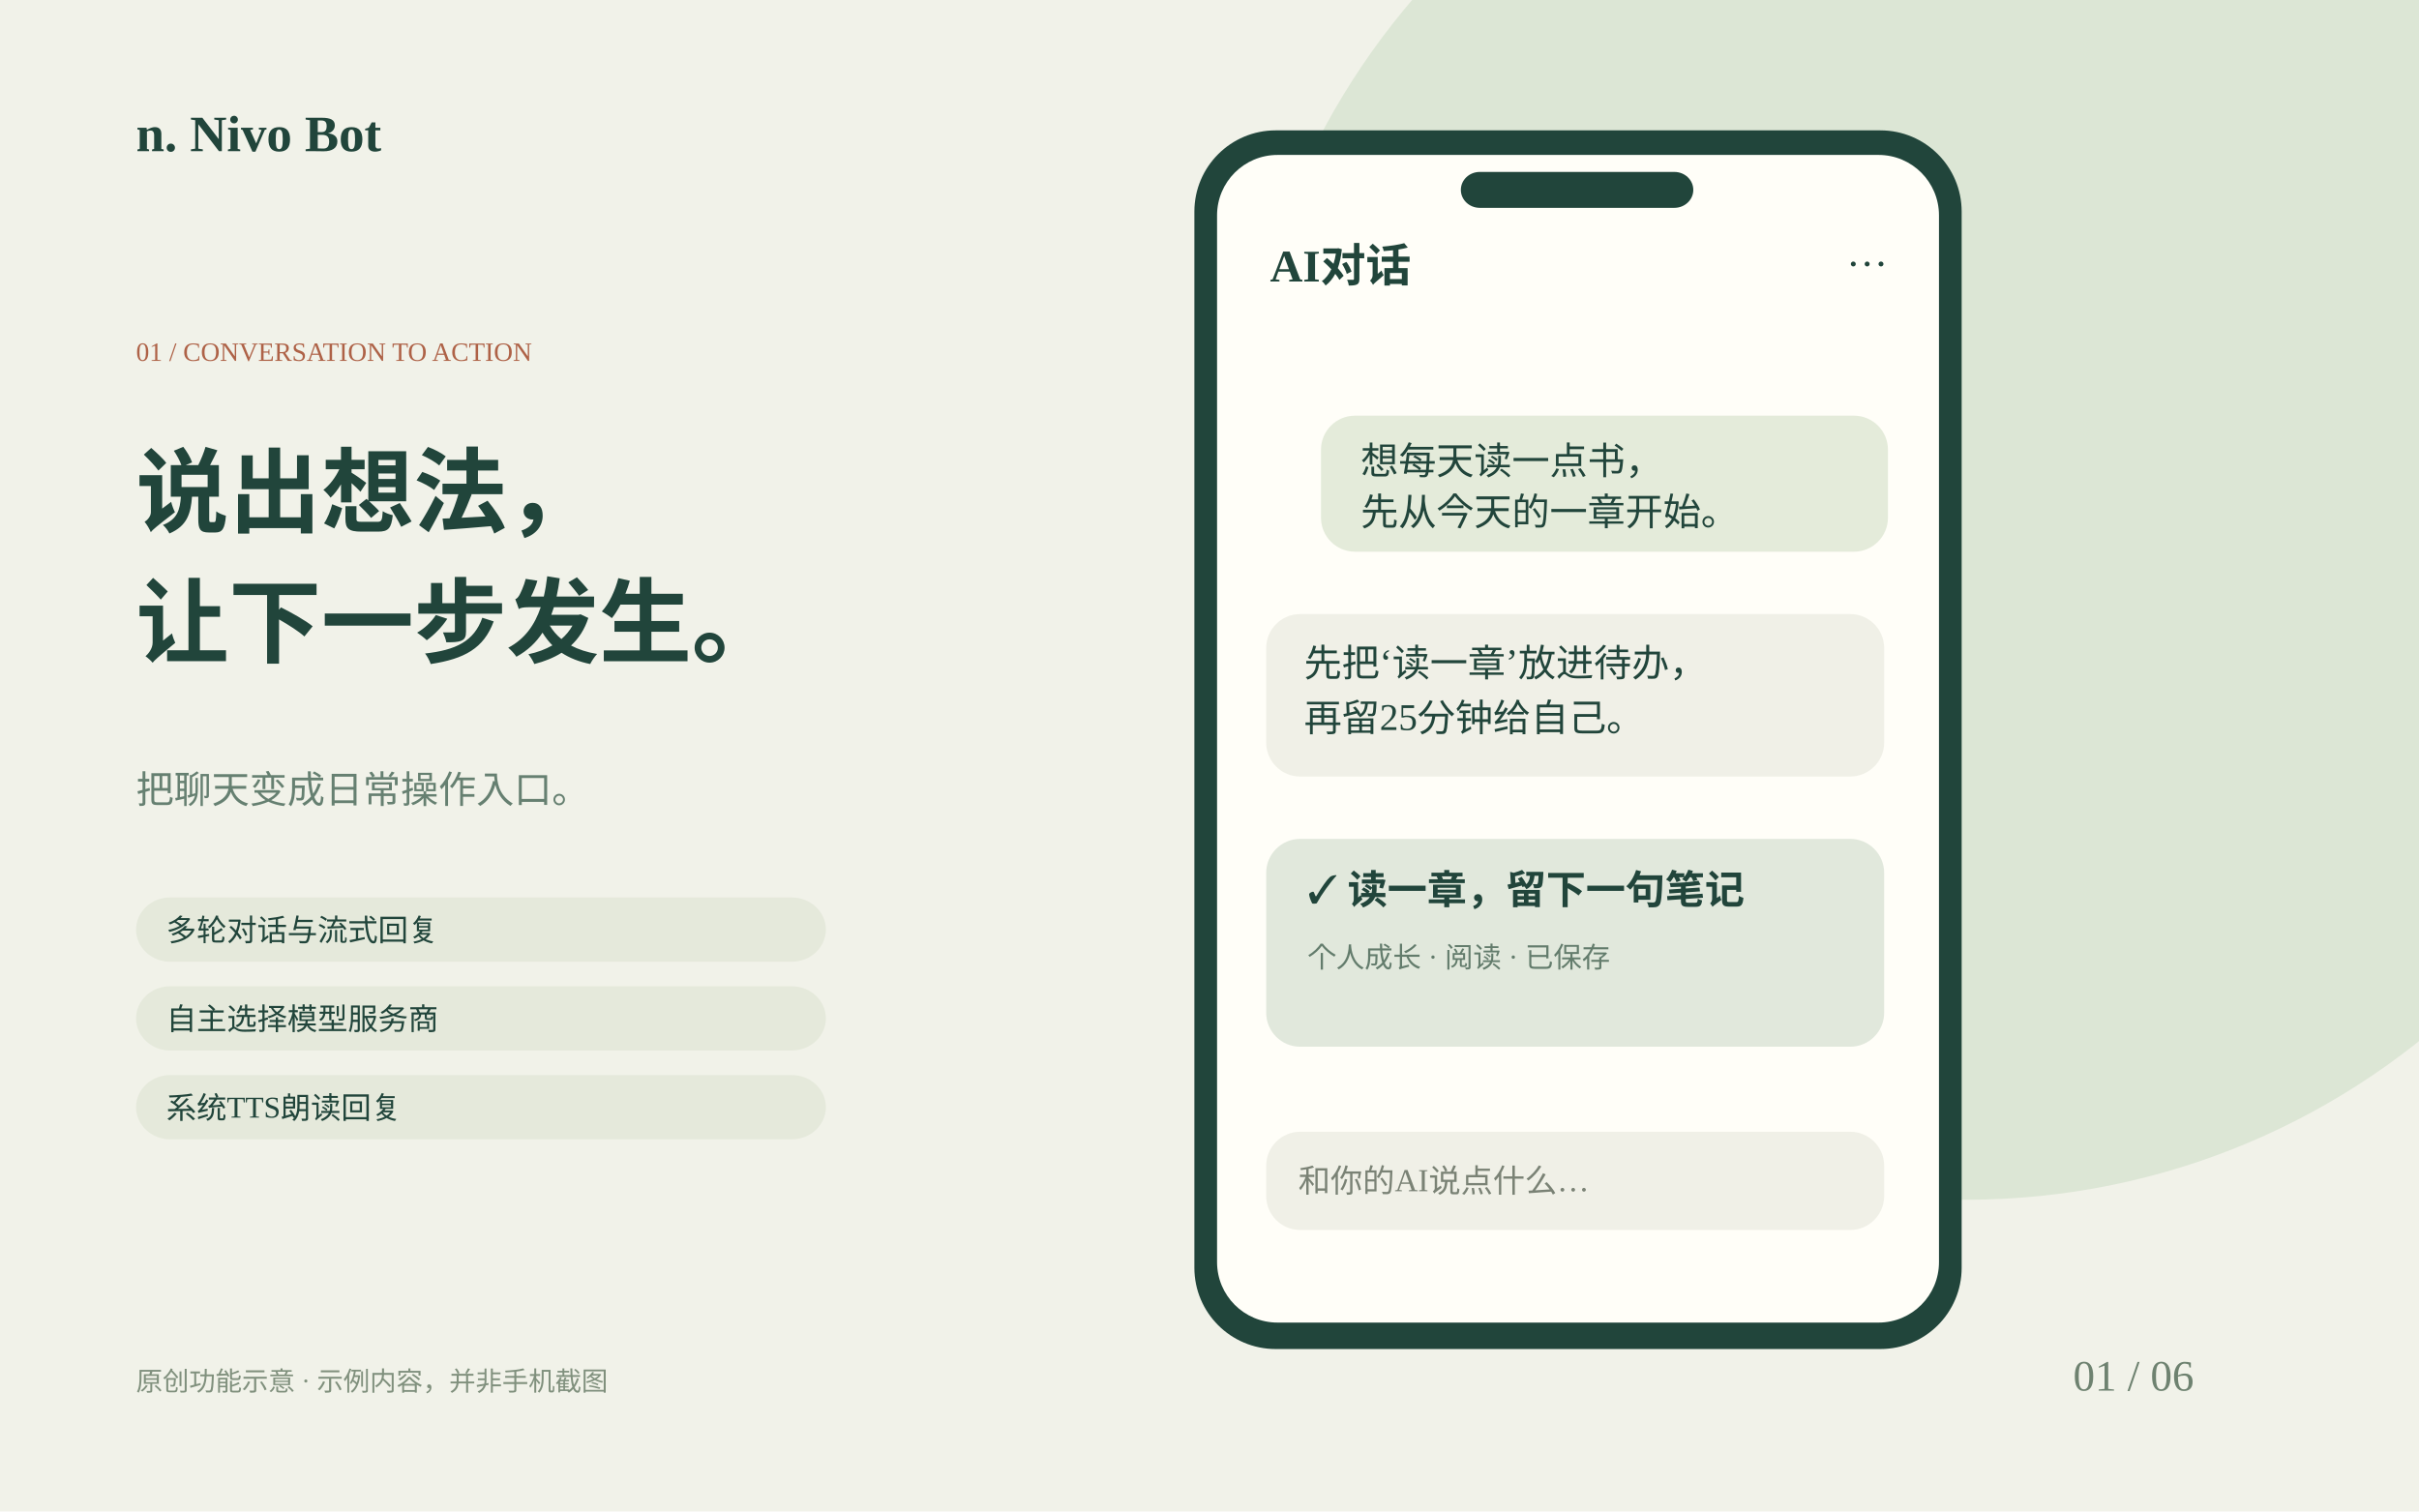
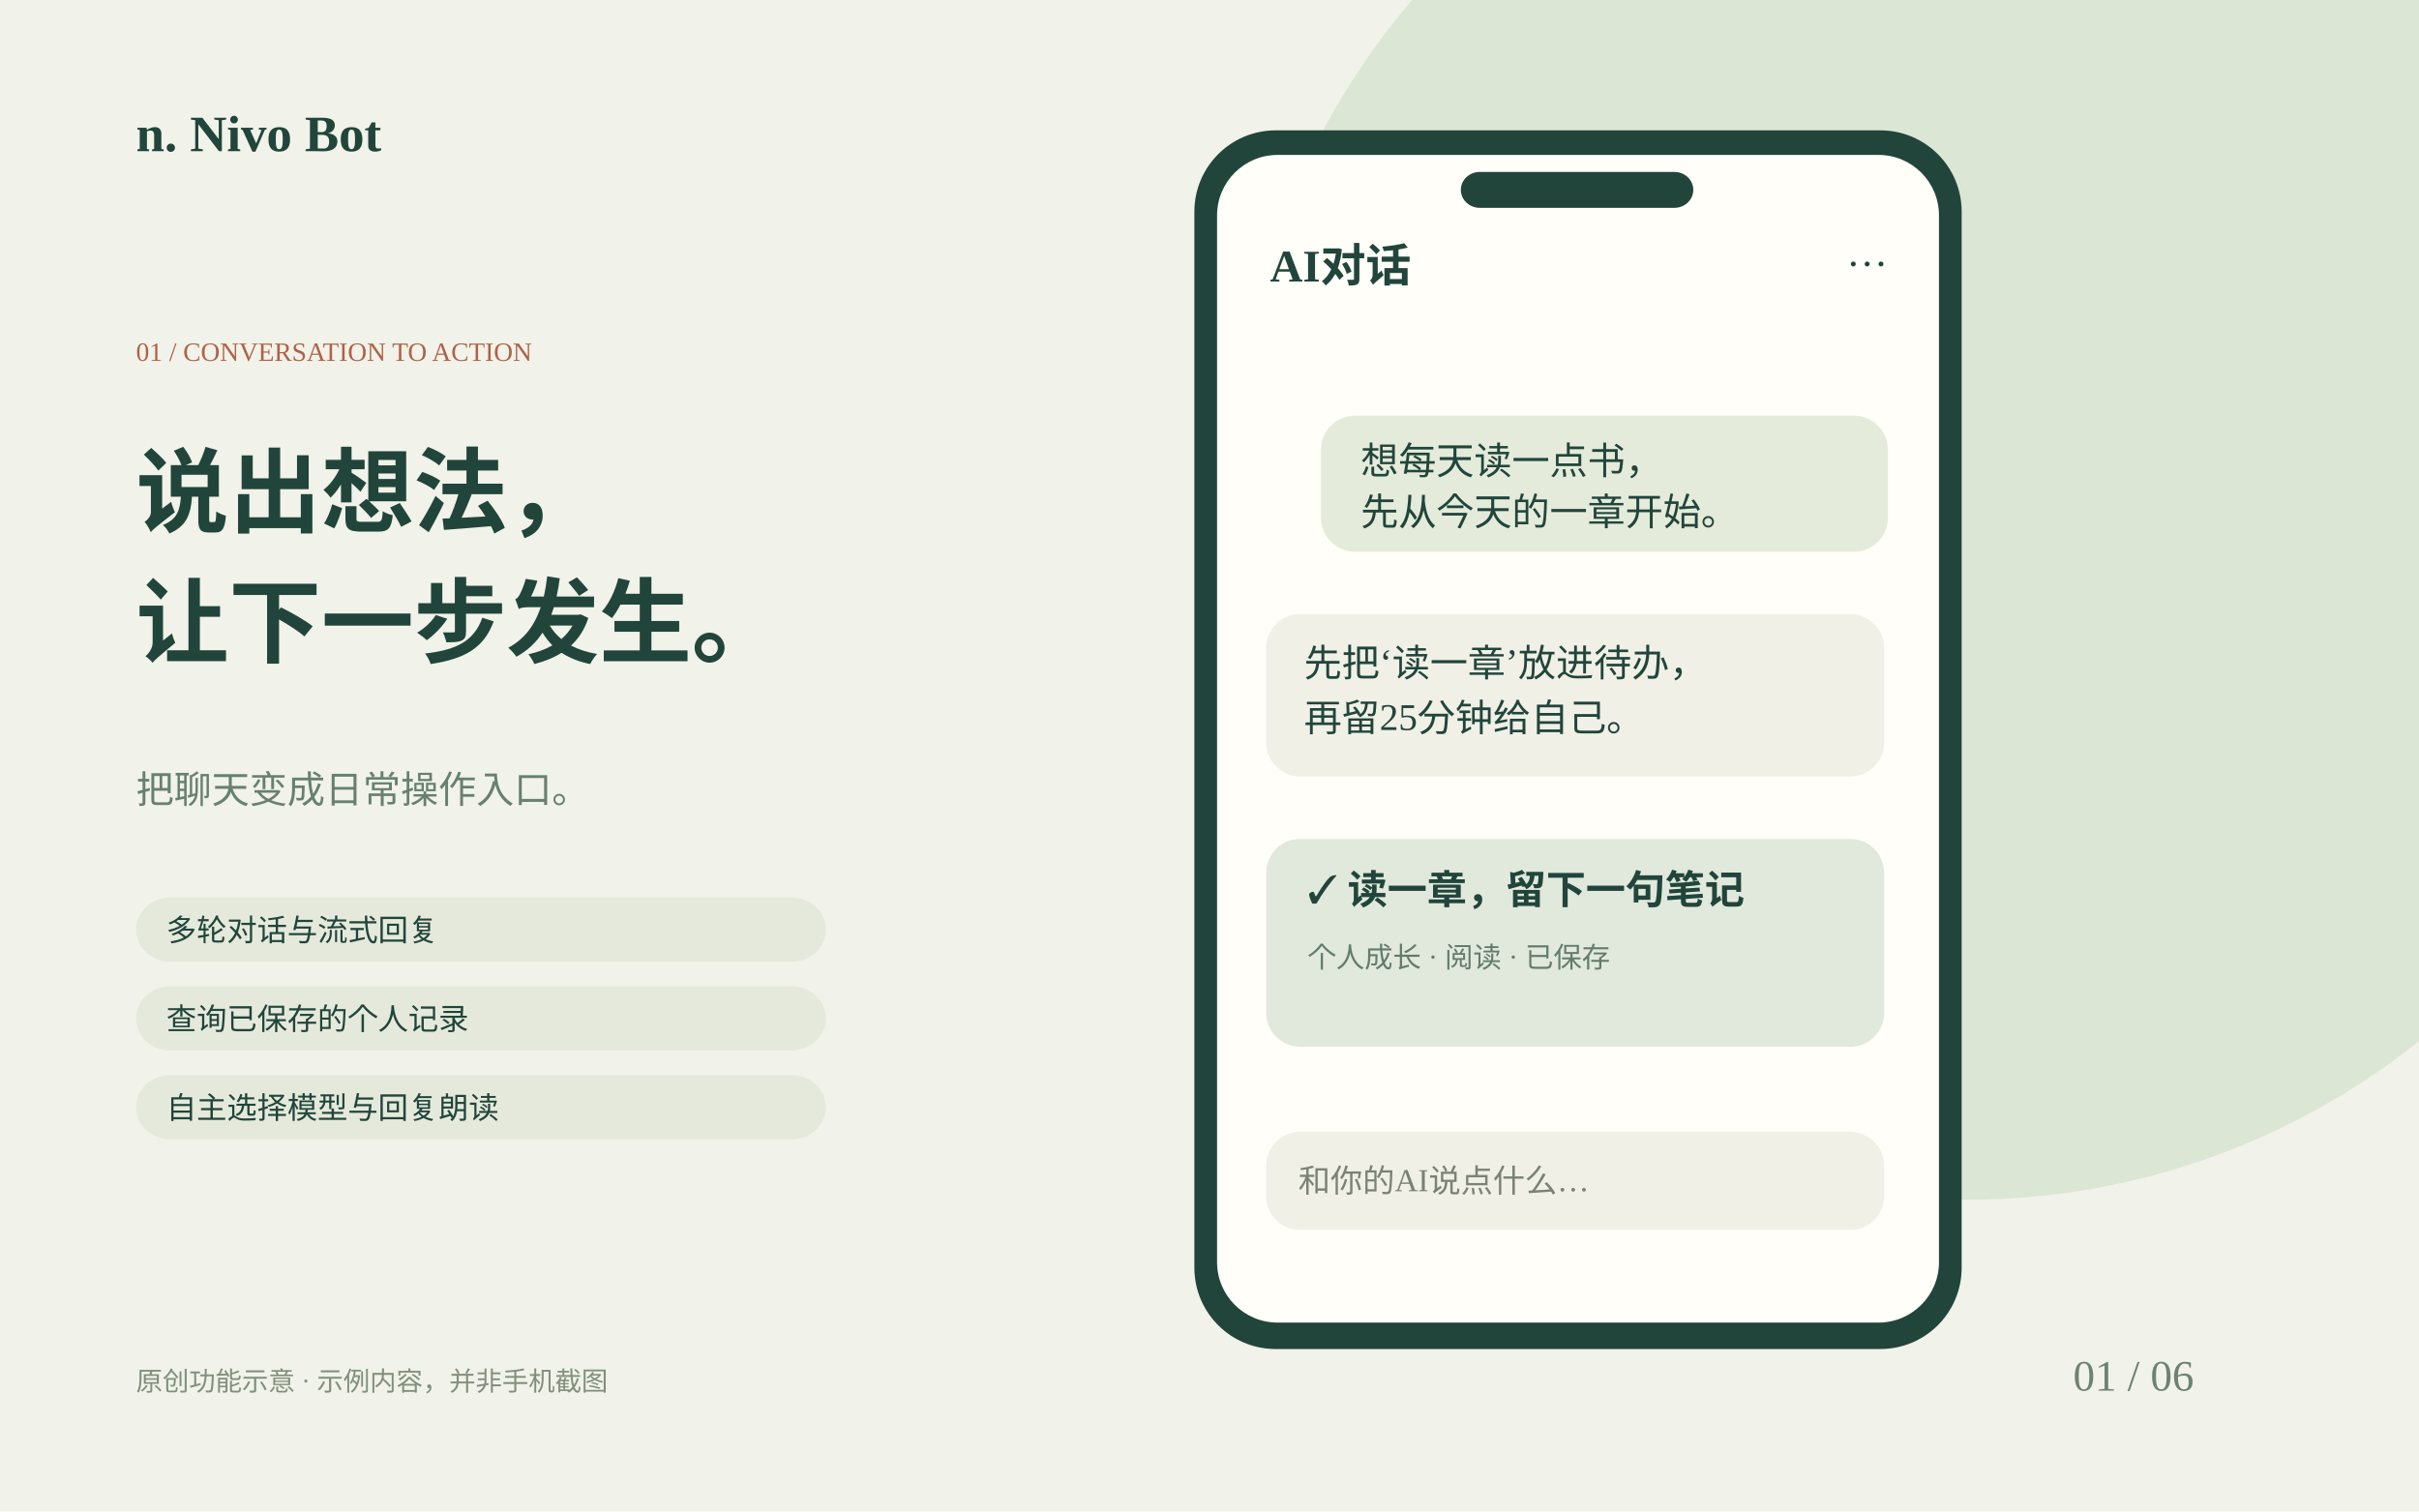
<svg xmlns="http://www.w3.org/2000/svg" viewBox="0 0 1280 800" role="img" aria-labelledby="title desc">
  <defs>
    <clipPath id="screen">
      <rect x="649" y="172" width="373" height="512" rx="14" />
    </clipPath>
  </defs>
  <g font-family="'Times New Roman','SimSun','Songti SC',serif">
    <rect x="0" y="0" width="1280" height="800" rx="0" fill="#f1f2e9" />
    <circle cx="1040" cy="250" r="385" fill="#dce6d5" />
    <text x="72" y="80" font-size="27" fill="#21453b" font-weight="600">n.  Nivo Bot</text>
    <text x="72" y="191" font-size="14" fill="#ae6247" font-weight="400">01 / CONVERSATION TO ACTION</text>
    <text x="72" y="278" font-size="49" fill="#21453b" font-weight="600">说出想法，</text>
    <text x="72" y="347" font-size="49" fill="#21453b" font-weight="600">让下一步发生。</text>
    <text x="72" y="425" font-size="20" fill="#668071" font-weight="400">把聊天变成日常操作入口。</text>
    <rect x="72" y="475" width="365" height="34" rx="18" fill="#e5e9db" />
    <text x="88" y="498" font-size="16" fill="#21453b" font-weight="400">多轮对话与流式回复</text>
    <rect x="72" y="522" width="365" height="34" rx="18" fill="#e5e9db" />
-     <text x="88" y="545" font-size="16" fill="#21453b" font-weight="400">自主选择模型服务商</text>
+     <text x="88" y="545" font-size="16" fill="#21453b" font-weight="400">查询已保存的个人记录</text>
    <rect x="72" y="569" width="365" height="34" rx="18" fill="#e5e9db" />
-     <text x="88" y="592" font-size="16" fill="#21453b" font-weight="400">系统TTS朗读回复</text>
+     <text x="88" y="592" font-size="16" fill="#21453b" font-weight="400">自主选择模型与回复朗读</text>
    <rect x="632" y="69" width="406" height="645" rx="43" fill="#21453b" />
    <rect x="644" y="82" width="382" height="618" rx="32" fill="#fffef8" />
    <rect x="773" y="91" width="123" height="19" rx="10" fill="#21453b" />
    <text x="672" y="149" font-size="24" fill="#21453b" font-weight="600">AI对话</text>
    <text x="977" y="147" font-size="22" fill="#21453b" font-weight="400">···</text>
    <rect x="699" y="220" width="300" height="72" rx="18" fill="#e4ebda" />
    <text x="720" y="251" font-size="20" fill="#21453b" font-weight="400">想每天读一点书，</text>
    <text x="720" y="278" font-size="20" fill="#21453b" font-weight="400">先从今天的一章开始。</text>
    <rect x="670" y="325" width="327" height="86" rx="18" fill="#f0f0e7" />
    <text x="690" y="358" font-size="20" fill="#21453b" font-weight="400">先把‘读一章’放进待办，</text>
    <text x="690" y="387" font-size="20" fill="#21453b" font-weight="400">再留25分钟给自己。</text>
    <rect x="670" y="444" width="327" height="110" rx="18" fill="#e1e8dc" />
    <text x="692" y="478" font-size="21" fill="#21453b" font-weight="600">✓  读一章，留下一句笔记</text>
    <text x="692" y="512" font-size="15" fill="#637c6c" font-weight="400">个人成长 · 阅读 · 已保存</text>
    <rect x="670" y="599" width="327" height="52" rx="18" fill="#f0f0e7" />
    <text x="687" y="631" font-size="17" fill="#7a8275" font-weight="400">和你的AI说点什么…</text>
    <text x="72" y="736" font-size="14" fill="#80907d" font-weight="400">原创功能示意 · 示例内容，并非手机截图</text>
    <text x="1097" y="736" font-size="23" fill="#6e8270" font-weight="400">01 / 06</text>
  </g>
</svg>
